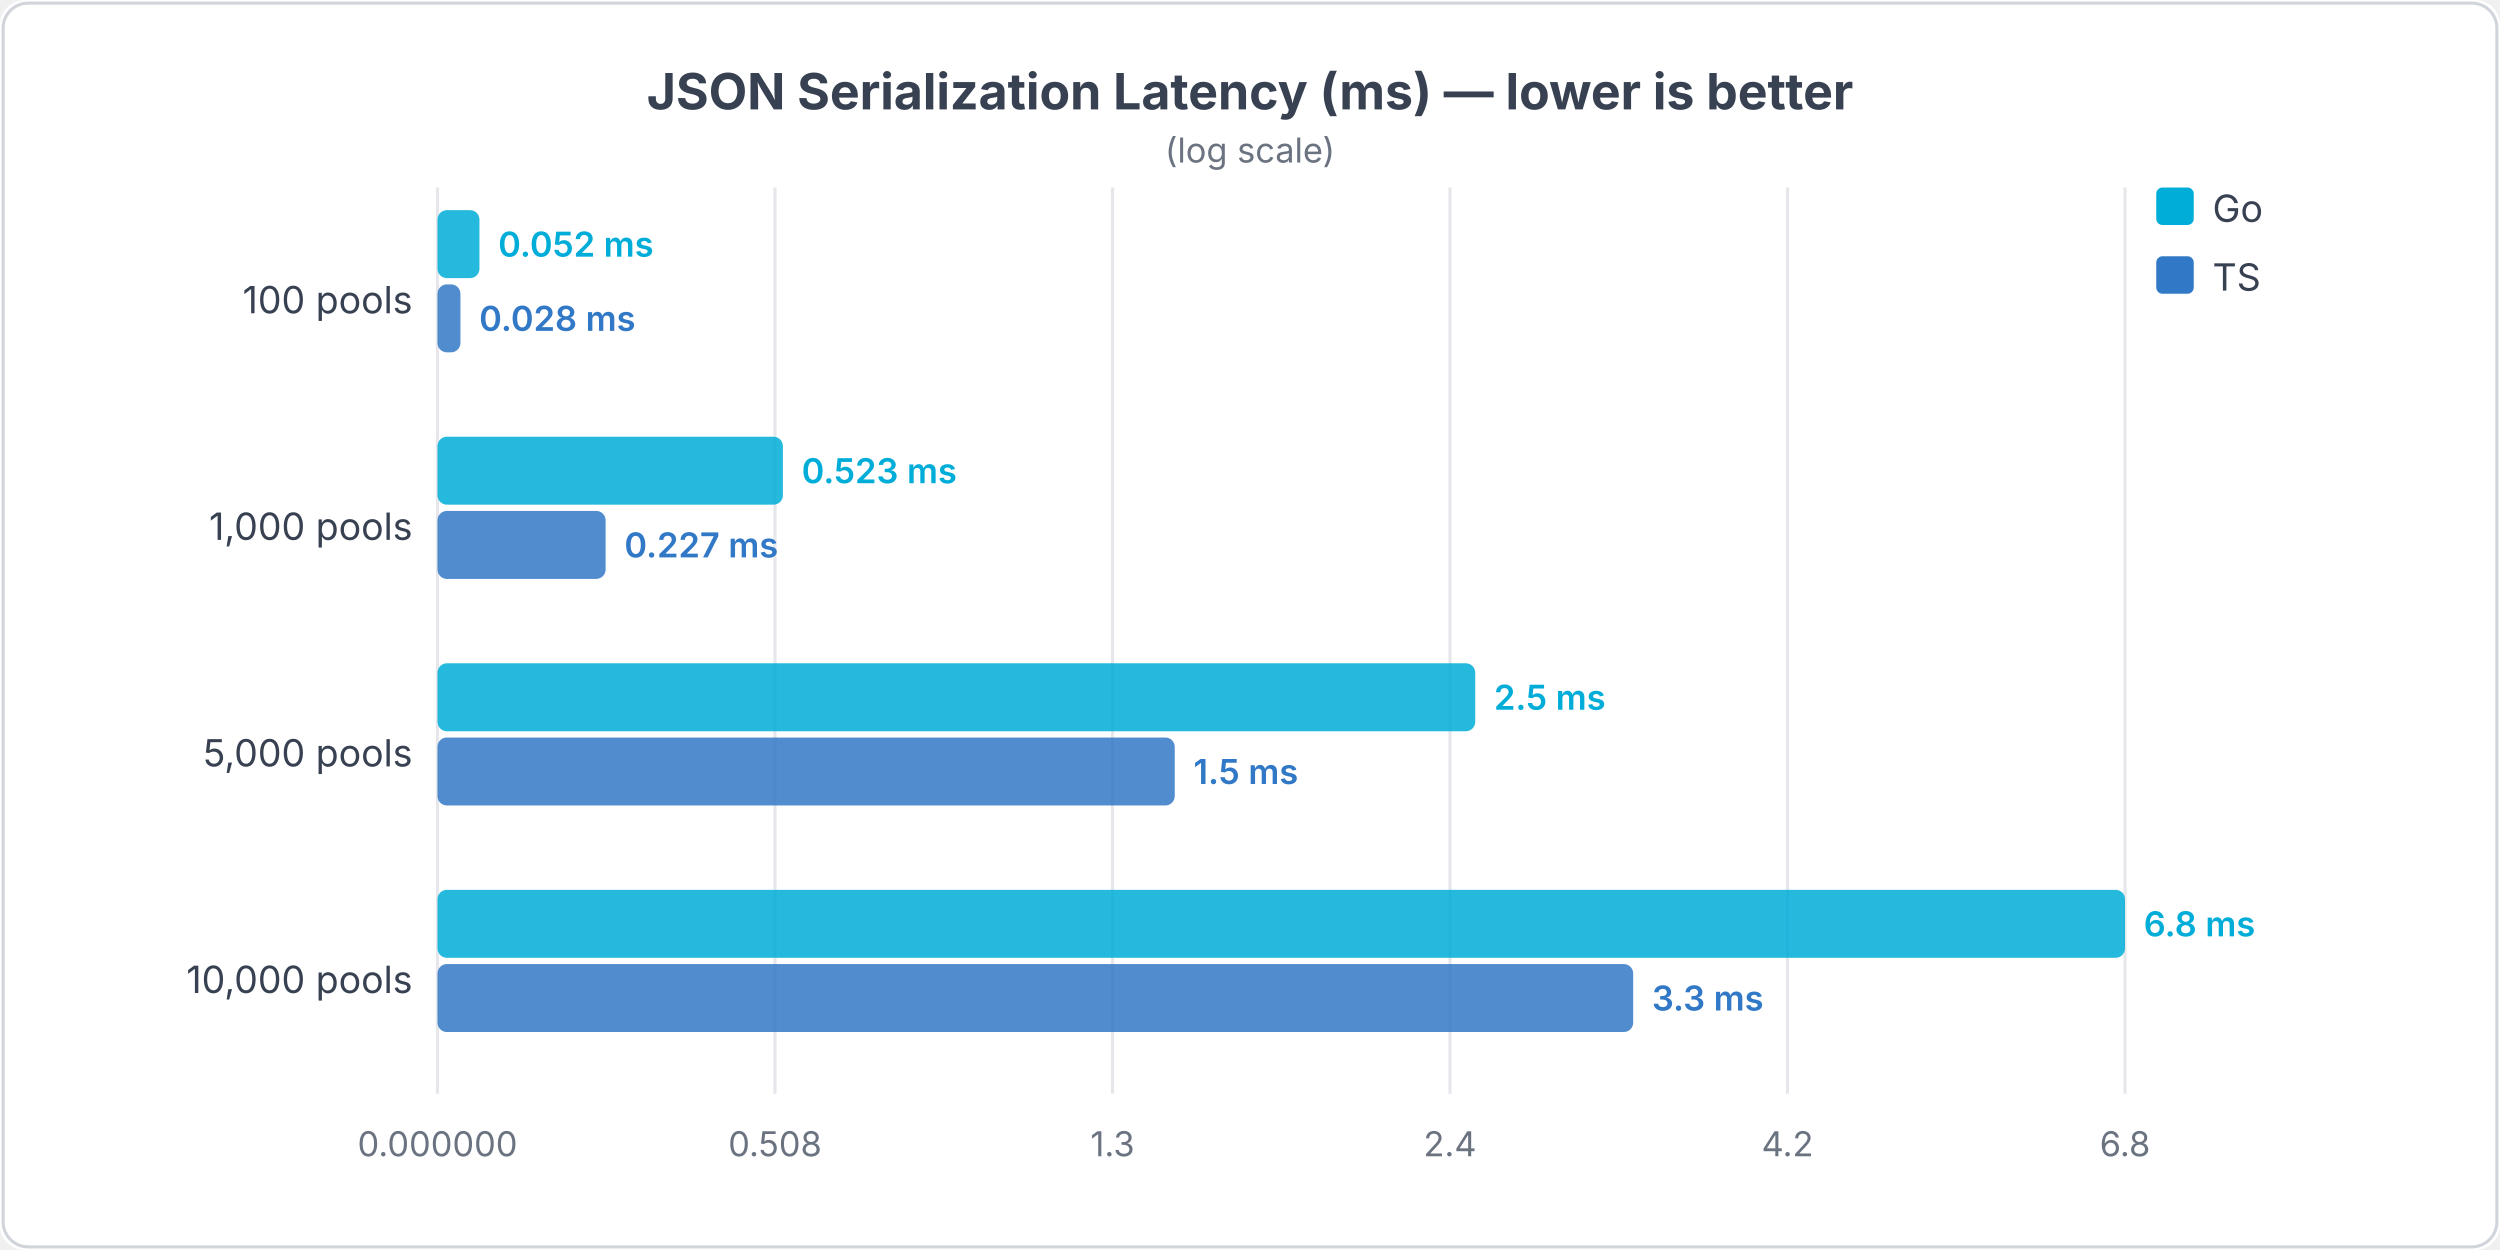
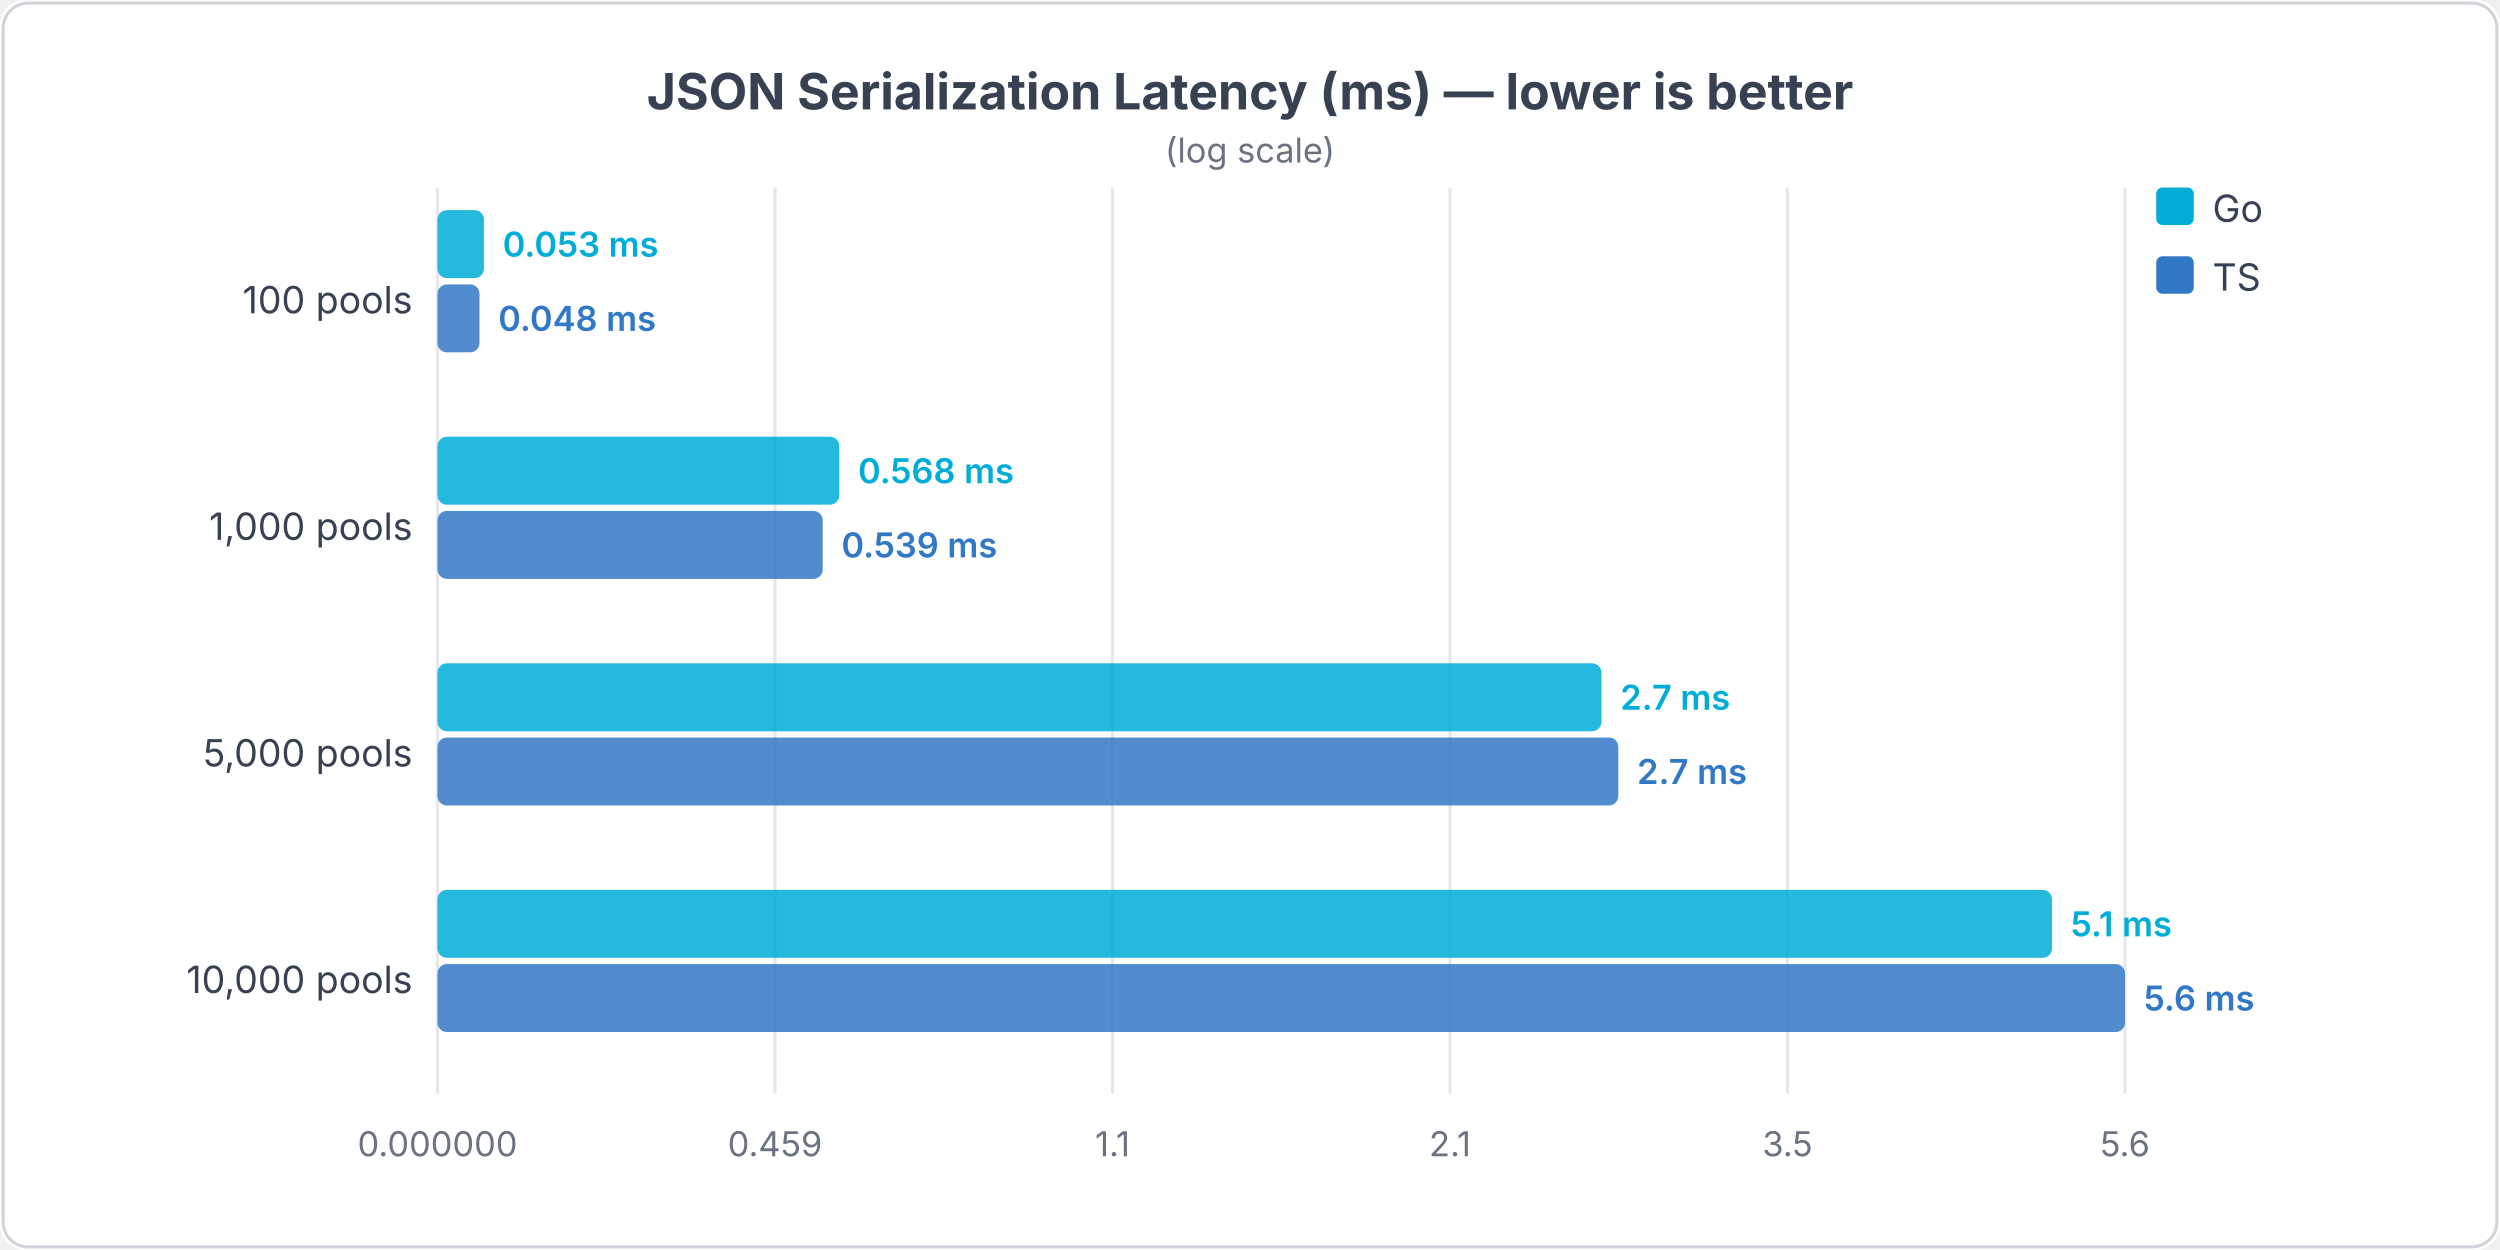
<svg xmlns="http://www.w3.org/2000/svg" viewBox="0 0 800 400" width="800" height="400">
  <style>text { font-family: -apple-system, BlinkMacSystemFont, 'Segoe UI', system-ui, sans-serif; }</style>
  <rect width="800" height="400" fill="#ffffff" rx="8" />
  <rect x="1" y="1" width="798" height="398" fill="none" stroke="#d1d5db" rx="8" />
  <text x="400" y="35" text-anchor="middle" fill="#374151" font-size="16" font-weight="700">JSON Serialization Latency (ms) — lower is better</text>
  <text x="400" y="52" text-anchor="middle" fill="#6b7280" font-size="11">(log scale)</text>
  <line x1="140" y1="60" x2="140" y2="350" stroke="#e5e7eb" stroke-width="1" />
  <text x="140" y="370" text-anchor="middle" fill="#6b7280" font-size="11">0.000000</text>
  <line x1="248" y1="60" x2="248" y2="350" stroke="#e5e7eb" stroke-width="1" />
-   <text x="248" y="370" text-anchor="middle" fill="#6b7280" font-size="11">0.508</text>
+   <text x="248" y="370" text-anchor="middle" fill="#6b7280" font-size="11">0.459</text>
  <line x1="356" y1="60" x2="356" y2="350" stroke="#e5e7eb" stroke-width="1" />
-   <text x="356" y="370" text-anchor="middle" fill="#6b7280" font-size="11">1.3</text>
+   <text x="356" y="370" text-anchor="middle" fill="#6b7280" font-size="11">1.1</text>
  <line x1="464" y1="60" x2="464" y2="350" stroke="#e5e7eb" stroke-width="1" />
-   <text x="464" y="370" text-anchor="middle" fill="#6b7280" font-size="11">2.4</text>
+   <text x="464" y="370" text-anchor="middle" fill="#6b7280" font-size="11">2.1</text>
  <line x1="572" y1="60" x2="572" y2="350" stroke="#e5e7eb" stroke-width="1" />
-   <text x="572" y="370" text-anchor="middle" fill="#6b7280" font-size="11">4.2</text>
+   <text x="572" y="370" text-anchor="middle" fill="#6b7280" font-size="11">3.5</text>
  <line x1="680" y1="60" x2="680" y2="350" stroke="#e5e7eb" stroke-width="1" />
-   <text x="680" y="370" text-anchor="middle" fill="#6b7280" font-size="11">6.8</text>
+   <text x="680" y="370" text-anchor="middle" fill="#6b7280" font-size="11">5.6</text>
  <text x="132" y="100.25" text-anchor="end" fill="#374151" font-size="12">100 pools</text>
-   <rect x="140" y="67.25" width="13.427" height="21.75" rx="3" fill="#00ADD8" opacity="0.85" />
-   <text x="159.427" y="82.125" fill="#00ADD8" font-size="11" font-weight="600">0.052 ms</text>
-   <rect x="140" y="91" width="7.341" height="21.75" rx="3" fill="#3178C6" opacity="0.85" />
-   <text x="153.341" y="105.875" fill="#3178C6" font-size="11" font-weight="600">0.028 ms</text>
+   <rect x="140" y="67.25" width="14.861" height="21.75" rx="3" fill="#00ADD8" opacity="0.85" />
+   <text x="160.861" y="82.125" fill="#00ADD8" font-size="11" font-weight="600">0.053 ms</text>
+   <rect x="140" y="91" width="13.435" height="21.75" rx="3" fill="#3178C6" opacity="0.85" />
+   <text x="159.435" y="105.875" fill="#3178C6" font-size="11" font-weight="600">0.048 ms</text>
  <text x="132" y="172.75" text-anchor="end" fill="#374151" font-size="12">1,000 pools</text>
-   <rect x="140" y="139.75" width="110.529" height="21.75" rx="3" fill="#00ADD8" opacity="0.85" />
-   <text x="256.529" y="154.625" fill="#00ADD8" font-size="11" font-weight="600">0.523 ms</text>
-   <rect x="140" y="163.5" width="53.8" height="21.75" rx="3" fill="#3178C6" opacity="0.85" />
-   <text x="199.8" y="178.375" fill="#3178C6" font-size="11" font-weight="600">0.227 ms</text>
+   <rect x="140" y="139.75" width="128.582" height="21.75" rx="3" fill="#00ADD8" opacity="0.85" />
+   <text x="274.582" y="154.625" fill="#00ADD8" font-size="11" font-weight="600">0.568 ms</text>
+   <rect x="140" y="163.5" width="123.269" height="21.75" rx="3" fill="#3178C6" opacity="0.85" />
+   <text x="269.269" y="178.375" fill="#3178C6" font-size="11" font-weight="600">0.539 ms</text>
  <text x="132" y="245.25" text-anchor="end" fill="#374151" font-size="12">5,000 pools</text>
-   <rect x="140" y="212.25" width="332.073" height="21.75" rx="3" fill="#00ADD8" opacity="0.85" />
-   <text x="478.073" y="227.125" fill="#00ADD8" font-size="11" font-weight="600">2.5 ms</text>
-   <rect x="140" y="236" width="235.919" height="21.75" rx="3" fill="#3178C6" opacity="0.85" />
-   <text x="381.919" y="250.875" fill="#3178C6" font-size="11" font-weight="600">1.5 ms</text>
+   <rect x="140" y="212.25" width="372.489" height="21.75" rx="3" fill="#00ADD8" opacity="0.85" />
+   <text x="518.489" y="227.125" fill="#00ADD8" font-size="11" font-weight="600">2.7 ms</text>
+   <rect x="140" y="236" width="377.863" height="21.75" rx="3" fill="#3178C6" opacity="0.85" />
+   <text x="523.863" y="250.875" fill="#3178C6" font-size="11" font-weight="600">2.7 ms</text>
  <text x="132" y="317.75" text-anchor="end" fill="#374151" font-size="12">10,000 pools</text>
-   <rect x="140" y="284.75" width="540" height="21.75" rx="3" fill="#00ADD8" opacity="0.85" />
-   <text x="686" y="299.625" fill="#00ADD8" font-size="11" font-weight="600">6.8 ms</text>
-   <rect x="140" y="308.5" width="382.619" height="21.75" rx="3" fill="#3178C6" opacity="0.85" />
-   <text x="528.619" y="323.375" fill="#3178C6" font-size="11" font-weight="600">3.3 ms</text>
+   <rect x="140" y="284.75" width="516.643" height="21.75" rx="3" fill="#00ADD8" opacity="0.85" />
+   <text x="662.643" y="299.625" fill="#00ADD8" font-size="11" font-weight="600">5.1 ms</text>
+   <rect x="140" y="308.5" width="540" height="21.75" rx="3" fill="#3178C6" opacity="0.85" />
+   <text x="686" y="323.375" fill="#3178C6" font-size="11" font-weight="600">5.6 ms</text>
  <rect x="690" y="60" width="12" height="12" rx="2" fill="#00ADD8" />
  <text x="708" y="71" fill="#374151" font-size="12">Go</text>
  <rect x="690" y="82" width="12" height="12" rx="2" fill="#3178C6" />
  <text x="708" y="93" fill="#374151" font-size="12">TS</text>
</svg>
